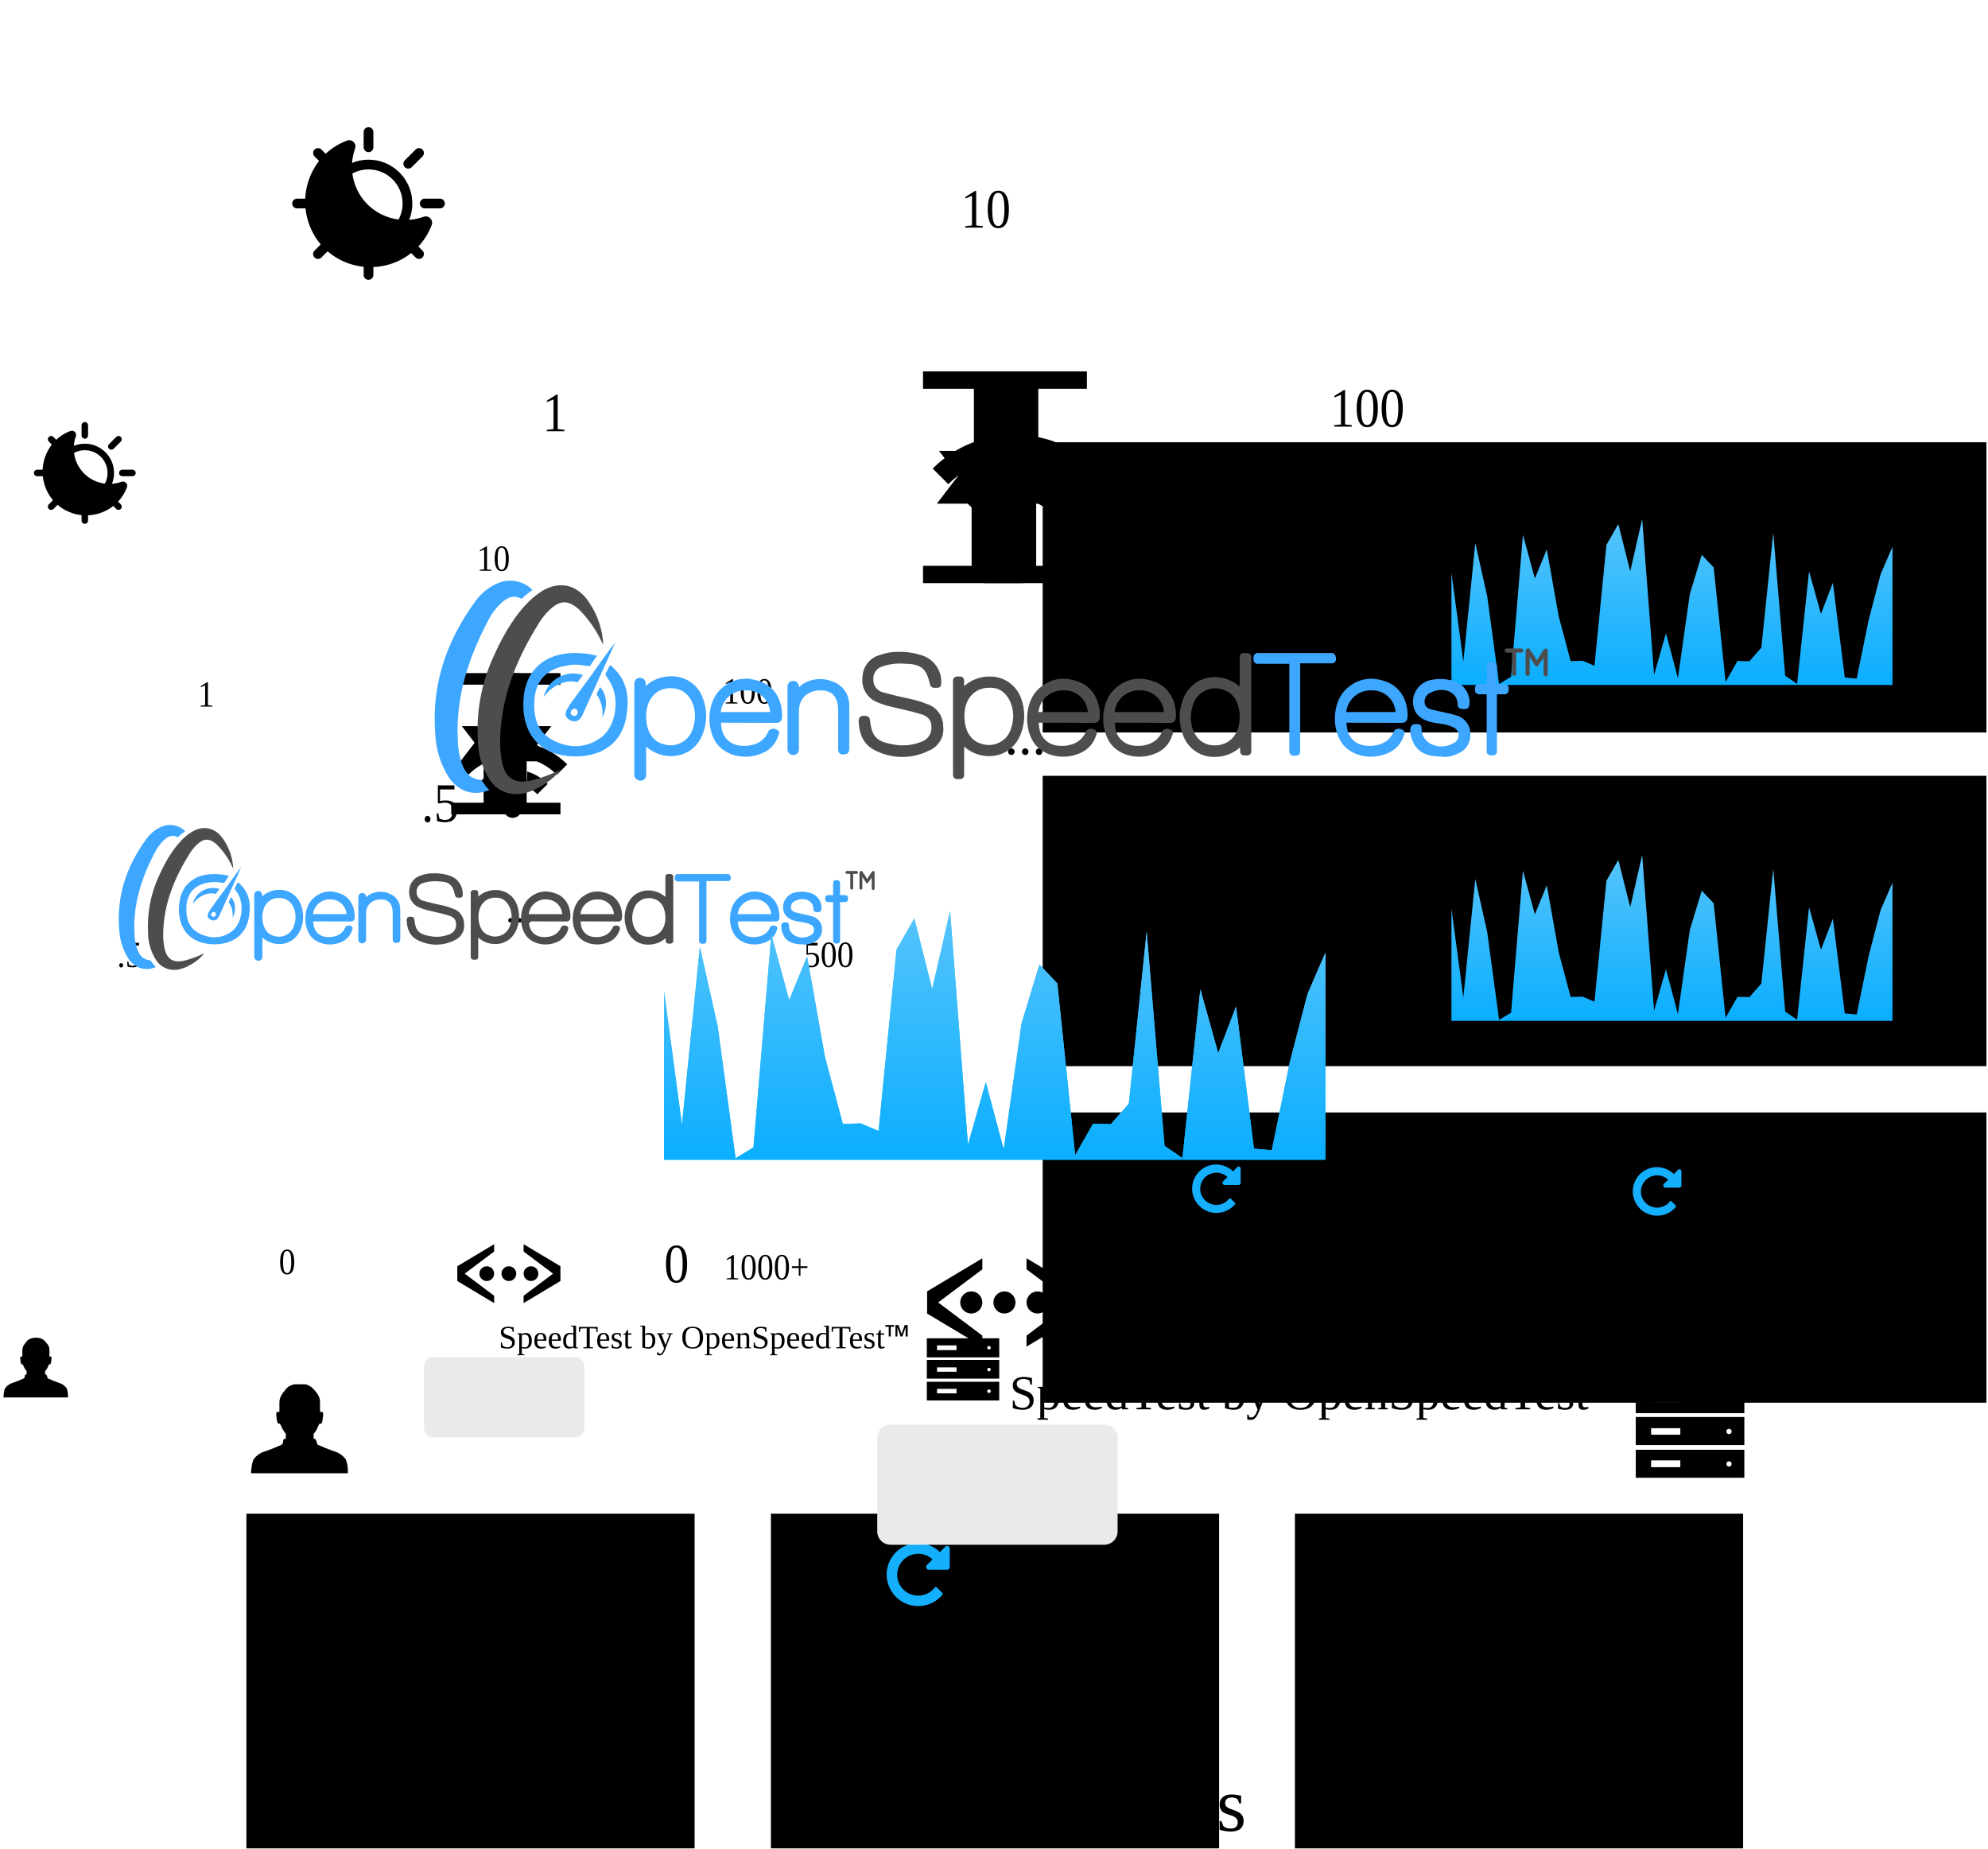
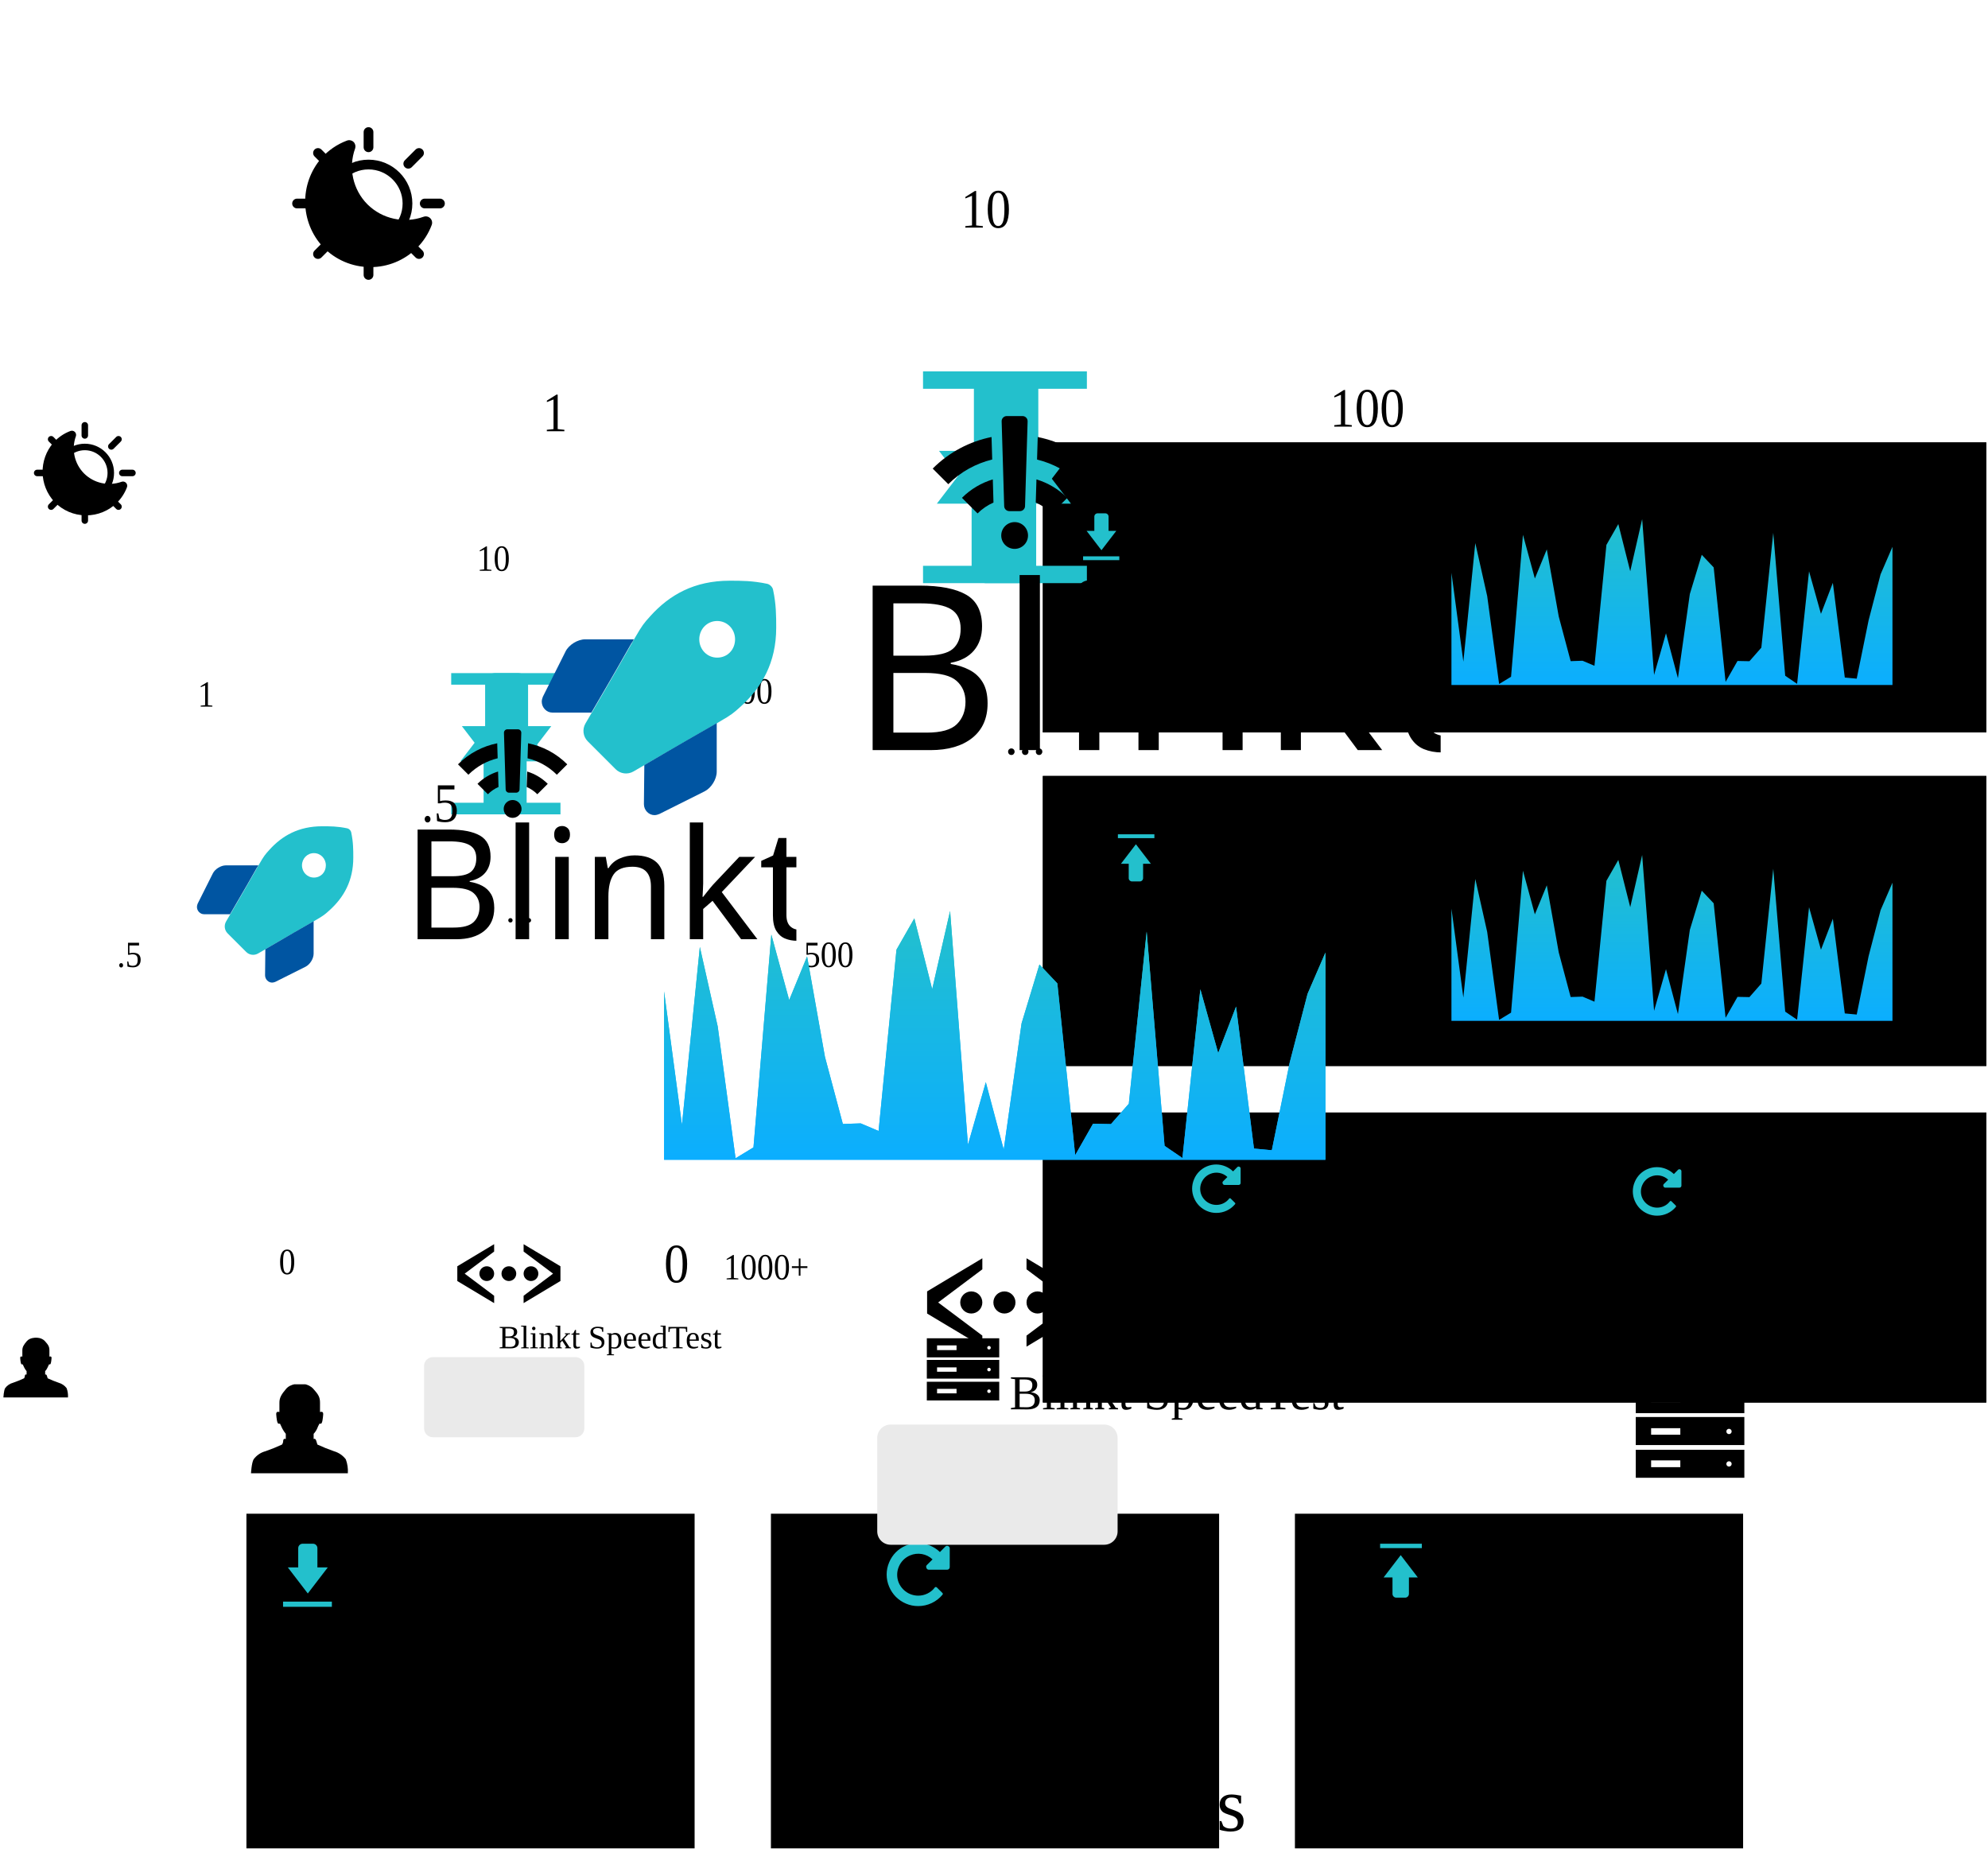
<svg xmlns="http://www.w3.org/2000/svg" xmlns:xlink="http://www.w3.org/1999/xlink" version="1.1" id="OpenSpeedtest" class="openSpeedtestApp">
-   <symbol id="logo" viewBox="0 0 262.79 50.38">
-     <a target="_blank" href="http://openspeedtest.com?ref=Self-Hosted-Intro&amp;run=5">
+   <symbol id="logo" viewBox="0 0 344.56 97.93">
+     <svg id="Layer_1" data-name="Layer 1" viewBox="0 0 344.56 97.93">
+       <defs>
+         <style>
+ 			.cls-1 {
+ 				fill: #0055a2;
+ 			}
+ 
+ 			.cls-2 {
+ 				font-family: QuaterRegular, Quater;
+ 				font-size: 88.3px;
+ 				stroke-miterlimit: 10;
+ 			}
+ 
+ 			.cls-3 {
+ 				fill: #23c0cc;
+ 			}
+ 			</style>
+       </defs>
      <g>
-         <path d="M39.77,15.17A27,27,0,0,0,34,6.71c-2.49-2.13-4.33-2.13-6.68,0a15.2,15.2,0,0,0-2.55,3.06c-5.4,8.59-9.17,17.68-9.31,28a22.39,22.39,0,0,0,.5,5.33C16.83,46.7,19,48,22.66,47.2a32.27,32.27,0,0,0,7-2.56c-1.78,2.63-6.47,5.4-9.38,5.68a7.44,7.44,0,0,1-7.46-3.62,17.59,17.59,0,0,1-2.62-9.16A41.31,41.31,0,0,1,13.42,19C15.55,14.1,18,9.41,21.66,5.51a18.35,18.35,0,0,1,3.91-3.2C29.33.18,33,.82,35.72,4.09a19.33,19.33,0,0,1,4,9.94Z" style="fill: #4d4d4d" />
-         <path d="M12.93,49.4C9.16,51,5.47,49.76,3.2,46.2A20.53,20.53,0,0,1,.21,37C-.92,25.11,2.56,14.6,9.45,5.08A12.69,12.69,0,0,1,15.06.53a7.51,7.51,0,0,1,7.31,1,5.17,5.17,0,0,1,.71.71A14.47,14.47,0,0,0,20.53,4.3c-2.21-1.28-3.84.14-4.76.92a14.34,14.34,0,0,0-3,3.91C8,18.08,4.9,27.52,5.47,37.89a17.58,17.58,0,0,0,1,5.4c.71,1.85,1.71,3.48,4.48,3.77C11.15,47.06,12,48.69,12.93,49.4Z" style="fill: #3da6ff" />
-         <path d="M109.31,16.8a16.31,16.31,0,0,1,6,.92A6.55,6.55,0,0,1,119.61,24c0,.78-.15,1.28-1,1.28s-1.42.14-1.7-.92c-.86-3.77-2.13-4.69-6-4.76a12.92,12.92,0,0,0-5,.57,3,3,0,0,0-2.34,3.19A3,3,0,0,0,106,26.39c2.48.71,4.9,1.21,7.39,1.77a22,22,0,0,1,2.77.93,5.47,5.47,0,0,1,3.9,5.25,5.44,5.44,0,0,1-3.34,5.76,14,14,0,0,1-12.35.14c-3-1.28-4.12-3.84-4.27-7,0-.93.36-1.35,1.28-1.35s1.35.28,1.42,1.21c.43,3.76,1.64,4.9,5.4,5.54a11.78,11.78,0,0,0,6.61-.57,3.45,3.45,0,0,0,2.48-3.48c0-1.64-.78-2.63-2.63-3.13-2.34-.71-4.83-1.21-7.17-1.77a22.21,22.21,0,0,1-3-1,5.61,5.61,0,0,1-3.48-6,5.55,5.55,0,0,1,4.26-5.19A11.35,11.35,0,0,1,109.31,16.8Z" style="fill: #4d4d4d" />
-         <path d="M237.65,41.52c-3.84,0-6-1.35-6.89-4.05a5.87,5.87,0,0,1-.43-2.2c0-.86.36-1.42,1.28-1.42S233,33.92,233,35c0,3.55,4.41,5.26,7.53,3.34a2,2,0,0,0,1.21-1.92,2,2,0,0,0-1.35-1.84c-1.49-.79-3.2-.79-4.9-1.14-3.2-.71-4.76-2.56-4.48-5.61a5.37,5.37,0,0,1,4.69-4.48,10.83,10.83,0,0,1,4.76.29,5.24,5.24,0,0,1,3.84,5.54c-.08.78-.43,1.13-1.14,1.13s-1.63-.07-1.63-.92c.07-3.34-3.56-4.4-6.33-3a2.31,2.31,0,0,0-1.49,2.34c.07,1.14.93,1.49,1.78,1.71,1.85.49,3.83.78,5.68,1.35a4.49,4.49,0,0,1,3.34,4.54,4.62,4.62,0,0,1-3.13,4.55A6,6,0,0,1,237.65,41.52Z" style="fill: #3da6ff" />
-         <path d="M35,22.27,33.74,24c-2.35-.78-5.83.43-8,3.48A7.15,7.15,0,0,1,35,22.27Z" style="fill: #3da6ff" />
-         <path d="M39.56,32.35a7.75,7.75,0,0,0-1.35-5.54l.85-1.7C40.7,26.89,40.91,29.73,39.56,32.35Z" style="fill: #3da6ff" />
-         <path d="M262.79,17.65h0V16.8c0-.36,0-.71-.35-.78s-.57.28-.78.5c-.43.71-.93,1.42-1.42,2.27-.57-.85-1-1.64-1.5-2.27-.14-.29-.35-.71-.78-.5s-.42.42-.42.78V22a.53.53,0,0,0,.49.5h0a.53.53,0,0,0,.5-.5v-4l1.35,2.13c.14.14.43.28.57,0l1.35-1.85v3.84a.53.53,0,0,0,.5.49h0a.53.53,0,0,0,.49-.49V17.72h0Z" style="fill: #4d4d4d" />
-         <path d="M256.54,16h-3.41a.53.53,0,0,0-.49.49h0a.53.53,0,0,0,.49.5h1.21v5a.54.54,0,0,0,.5.5h0a.54.54,0,0,0,.5-.5v-5h1.2a.53.53,0,0,0,.5-.5h0A.59.59,0,0,0,256.54,16Z" style="fill: #4d4d4d" />
-         <path d="M252.64,24.4h-1.85V20.14a1,1,0,0,0-.92-.93h-.57a1,1,0,0,0-.93.93V24.4h-1.84a.94.94,0,0,0-.92.92v.57a.93.93,0,0,0,.92.92h1.84v13.5a.94.94,0,0,0,.93.92h.57a.94.94,0,0,0,.92-.92V26.81h1.85a.94.94,0,0,0,.92-.92v-.57A.94.94,0,0,0,252.64,24.4Z" style="fill: #3da6ff" />
-         <path d="M212.72,18a1,1,0,0,0-.92-.93H194.25a1,1,0,0,0-.92.93v.71a.94.94,0,0,0,.92.92h7.53V40.38a.94.94,0,0,0,.93.92h.71a.94.94,0,0,0,.92-.92V19.5h7.53a.94.94,0,0,0,.92-.92V18Z" style="fill: #3da6ff" />
-         <path d="M190.06,39.31v0Z" style="fill: #7c7c7c" />
-         <path d="M190.06,18v7c-4.4-3.84-11.43-2.77-13.49,3.34a11.48,11.48,0,0,0,.07,8,7.72,7.72,0,0,0,7.53,5.26,8.84,8.84,0,0,0,6-2.27h0v1a.94.94,0,0,0,.93.92h.78a.93.93,0,0,0,.92-.92V18a.94.94,0,0,0-.92-.93h-.78A.92.92,0,0,0,190.06,18Zm-6.82,20.81a4.79,4.79,0,0,1-1.13-.29c-3.06-1.2-4.41-5.39-3.06-9.23a5.49,5.49,0,0,1,7.11-3.55c2.48.71,3.9,3.12,3.9,6.53C190.06,36.62,187.22,39.31,183.24,38.82Z" style="fill: #4d4d4d" />
-         <path d="M48.58,47.2h0a1.31,1.31,0,0,0,1.35-1.35V39.17c4.4,3.84,11.43,2.77,13.49-3.34a11.48,11.48,0,0,0-.07-8,7.7,7.7,0,0,0-7.52-5.26,8.83,8.83,0,0,0-6,2.28h0v-.57a1.31,1.31,0,0,0-1.35-1.35h0a1.31,1.31,0,0,0-1.35,1.35V45.78A1.42,1.42,0,0,0,48.58,47.2Zm8.17-21.74a6,6,0,0,1,1.13.29c3.06,1.21,4.41,5.4,3.06,9.23a5.47,5.47,0,0,1-7.1,3.55c-2.49-.71-3.91-3.12-3.91-6.53C49.93,27.67,52.7,24.83,56.75,25.46Z" style="fill: #3da6ff" />
-         <path d="M228.06,33.56c1.21.07,1.64-.5,1.64-1.63.07-3.55-1.64-6.61-4.55-7.89-3.41-1.42-6.68-1.27-9.66,1.28-3.34,2.77-3.91,9-1.42,12.86,2.13,3.19,7,4.33,11.08,2.48a6.57,6.57,0,0,0,3.62-4c.29-.57.36-1.28-.35-1.5a1.51,1.51,0,0,0-1.78.15c-.28.28-.35.71-.57,1-1.13,2.06-3.83,3.05-6.74,2.56a4.77,4.77,0,0,1-3.91-4,10.21,10.21,0,0,1-.14-1.35ZM215.21,31a5.92,5.92,0,0,1,.92-2.55h0a5.81,5.81,0,0,1,5.26-2.56A5.46,5.46,0,0,1,226.85,31Z" style="fill: #3da6ff" />
-         <path d="M173.37,33.56c1.21.07,1.64-.5,1.64-1.63.07-3.55-1.64-6.61-4.55-7.89-3.41-1.42-6.68-1.27-9.66,1.28-3.34,2.77-3.91,9-1.42,12.86,2.13,3.19,7,4.33,11.08,2.48a6.57,6.57,0,0,0,3.62-4c.29-.57.36-1.28-.35-1.5a1.51,1.51,0,0,0-1.78.15c-.28.28-.35.71-.57,1-1.13,2.06-3.83,3.05-6.74,2.56a4.77,4.77,0,0,1-3.91-4,10.21,10.21,0,0,1-.14-1.35ZM160.52,31a5.92,5.92,0,0,1,.92-2.55h0a5.81,5.81,0,0,1,5.26-2.56A5.46,5.46,0,0,1,172.16,31Z" style="fill: #4d4d4d" />
-         <path d="M155.4,33.56c1.21.07,1.64-.5,1.64-1.63.07-3.55-1.64-6.61-4.55-7.89-3.41-1.42-6.68-1.27-9.66,1.28-3.34,2.77-3.91,9-1.42,12.86,2.13,3.19,7,4.33,11.08,2.48a6.57,6.57,0,0,0,3.62-4c.29-.57.36-1.28-.35-1.5a1.51,1.51,0,0,0-1.78.15c-.28.28-.35.71-.57,1-1.13,2.06-3.83,3.05-6.74,2.56a4.77,4.77,0,0,1-3.91-4,10.21,10.21,0,0,1-.14-1.35ZM142.55,31a5.92,5.92,0,0,1,.92-2.55h0a5.81,5.81,0,0,1,5.26-2.56A5.49,5.49,0,0,1,154.2,31Z" style="fill: #4d4d4d" />
-         <path d="M80.4,33.56c1.21.07,1.63-.5,1.63-1.63.07-3.55-1.63-6.61-4.54-7.89-3.41-1.42-6.68-1.27-9.66,1.28-3.34,2.77-3.91,9-1.42,12.86,2.13,3.19,7,4.33,11.08,2.48a6.6,6.6,0,0,0,3.62-4c.28-.57.36-1.28-.36-1.5a1.49,1.49,0,0,0-1.77.15c-.28.28-.36.71-.57,1-1.14,2.06-3.83,3.05-6.75,2.56a4.75,4.75,0,0,1-3.9-4,10.21,10.21,0,0,1-.14-1.35ZM67.54,31a5.88,5.88,0,0,1,.93-2.55h0a5.8,5.8,0,0,1,5.25-2.56A5.46,5.46,0,0,1,79.19,31Z" style="fill: #3da6ff" />
-         <path d="M97.87,29.51A5.77,5.77,0,0,0,94,23.83a7.7,7.7,0,0,0-7,.5,8.08,8.08,0,0,0-1,.85V25a1.35,1.35,0,1,0-2.7,0V39.81a1.35,1.35,0,0,0,2.7,0V30.65c.07-3,2.2-4.83,5.26-4.76,2.7.07,4,1.63,4,4.76v8.88c0,.92.15,1.49,1.28,1.49s1.35-.71,1.35-1.49C97.87,36.26,97.94,32.92,97.87,29.51Z" style="fill: #3da6ff" />
-         <path d="M86,32.07v0Z" style="fill: #3da6ff" />
-         <path d="M45.38,31.22c-1,8.66-8.16,10.86-14.13,10.15C23.65,40.52,20.38,34.7,21,27.74c.57-7.6,6.32-11.3,13.92-10.59a10.89,10.89,0,0,1,1.5.15c.78.14,1.91.42,1.91.42l-1.2,1.71-.43.71-1.21-.07A9.87,9.87,0,0,0,31.39,20c-5.11.78-7.81,3.76-7.88,9-.07,3.76,1,7,4.69,8.8s7.6,1.78,11.08-.78,4.54-9.09,2.13-13.14l-1.14-1.77,1.14-2.21C45.17,22.91,46,26.89,45.38,31.22Z" style="fill: #3da6ff" />
-         <path d="M41.34,16.23h0c-3.13,4.41-6.25,8.74-9.52,13.14l-.14.29c-.07.07-.07.14-.15.28-.92,1.28-.85,2.2.29,2.91s2.34.36,3-1c2.28-5,4.55-10.09,6.89-15.2l.93-2.06ZM33.67,31.57a1,1,0,0,1-.72.36.83.83,0,0,1-.85-.85,1,1,0,0,1,.85-.86.81.81,0,0,1,.72.36A1.22,1.22,0,0,1,33.67,31.57Z" style="fill: #3da6ff" />
-         <path d="M136.08,34.91a5.46,5.46,0,0,1-7.1,3.55c-2.48-.71-3.91-3.12-3.91-6.53,0-4.41,2.77-7.1,6.89-6.61a4.75,4.75,0,0,1,1.14.29C136,26.89,137.43,31.15,136.08,34.91Zm2.42-7A7.72,7.72,0,0,0,131,22.62a8.85,8.85,0,0,0-6,2.28V23.55a.94.94,0,0,0-.92-.93h-.78a.94.94,0,0,0-.92.93V45.92a.93.93,0,0,0,.92.92h.78a.93.93,0,0,0,.92-.92V39.17c4.41,3.84,11.44,2.77,13.5-3.34A11.79,11.79,0,0,0,138.5,27.88Z" style="fill: #4d4d4d" />
-       </g>
-       <rect fill="transparent" x="0" y="0" width="265" height="60" />
-     </a>
+         <path class="cls-3" d="m88.65,11.46c-.21-.98-1.24-1.99-2.22-2.2-5.6-1.19-10.01-1.19-14.4-1.19-13.59,0-23.1,5.45-30.41,13.57-5.01,5.55-2.26,2.65-24.85,41.12-1.3,2.21-.96,5.04.85,6.85l10.71,10.71c1.81,1.81,4.64,2.15,6.85.85,38.33-22.48,35.56-19.87,41.1-24.89,8.11-7.34,13.59-16.85,13.59-30.2,0-4.57-.01-9-1.22-14.61Zm-21.41,26.09c-3.86,0-6.86-3.14-6.86-7.02s3-7.02,6.86-7.02,6.86,3.14,6.86,7.02-2.83,7.02-6.86,7.02Z" />
+         <path class="cls-1" d="m9.13,35.18L.44,52.51c-.26.6-.42,1.25-.44,1.9,0,2.33,1.89,4.21,4.05,4.21h14.97c8.19-13.94,12.66-21.85,15.36-26.59.43-.49.64-1,.92-1.49h-18.66c-2.87,0-6.25,2.09-7.52,4.65Zm56.78,28.15c-4.72,2.7-12.63,7.19-26.59,15.4l-.16,14.98c0,2.33,1.89,4.21,4.05,4.21.66-.02,1.28-.18,1.88-.44l17.32-8.67c2.57-1.29,4.66-4.65,4.66-7.53v-18.73c-.16.27-.67.48-1.16.77Z" />
+       </g>
+       <text class="cls-2" transform="translate(118.27 73)">
+         <tspan x="0" y="0">Blinkt</tspan>
+       </text>
+     </svg>
  </symbol>
  <symbol id="mainGaugebg" viewBox="0 0 295.93 270.18">
    <path fill="none" d="M64.32,256.41a137,137,0,1,1,192.09-24.8l-.07.09a134.45,134.45,0,0,1-24.71,24.71" />
  </symbol>
  <symbol id="mainGaugeBlue" viewBox="0 0 295.93 270.18">
    <path fill="none" d="M64.32,256.41a137,137,0,1,1,192.09-24.8l-.07.09a134.45,134.45,0,0,1-24.71,24.71" />
  </symbol>
  <symbol id="mainGaugeWhite" viewBox="0 0 295.93 270.18">
    <path fill="none" d="M64.32,256.41a137,137,0,1,1,192.09-24.8l-.07.09a134.45,134.45,0,0,1-24.71,24.71" />
  </symbol>
  <symbol id="oDoMeter" viewBox="0 0 295.93 270.18">
    <text transform="translate(76.34 264.28) scale(0.9 1)">0</text>
    <text transform="translate(23.81 164.6) scale(0.9 1)">.5</text>
    <text transform="translate(50.01 80.11) scale(0.9 1)">1</text>
    <text transform="translate(140.58 36.04) scale(0.9 1)">10</text>
    <text transform="translate(220.43 79.11) scale(0.9 1)">100</text>
    <text transform="translate(246.71 164.6) scale(0.9 1)">500</text>
    <text id="oDoTopSpeed" class="oDoTop-Speed" transform="translate(220.71 265.99) scale(0.9 1)">1000+</text>
    <text id="oDoLiveSpeed" class="oDoLive-Speed" transform="translate(150 150) scale(1 1)">...</text>
    <text id="oDoLiveStatus" class="oDoLive-Status" transform="translate(151 170) scale(1 1)" />
  </symbol>
  <symbol id="progressBar" viewBox="0 0 293.53 18.38">
    <defs>
      <symbol id="personLeft" class="uiBg" viewBox="0 0 33.46 30.9">
        <path d="M32.7,4.8a7.81,7.81,0,0,1-4.1,2.8,61.42,61.42,0,0,0-5.7,2.3s-.1.3-.4,1.3-.9.6-.9.6v1.8a6.15,6.15,0,0,1,1.2,1.8,14.72,14.72,0,0,0,.8,1.7h.5c.5,0,.7,1.9.8,3.2s-1.1.8-1.1.8v3.2c0,1.9-.5,2.8-2.3,4.8s-4.7,1.8-4.7,1.8-3.1.1-4.7-1.8-2.3-3-2.3-4.8V21.1s-1.2.5-1.1-.8.3-3.2.8-3.2H10s.3-.6.8-1.7A9.62,9.62,0,0,1,12,13.6V11.8s-.8.4-.9-.6a2.26,2.26,0,0,0-.4-1.3A61.42,61.42,0,0,0,5,7.6,7.41,7.41,0,0,1,.9,4.8C.2,3.6,0,0,0,0H33.4A11.7,11.7,0,0,1,32.7,4.8Z" />
      </symbol>
      <symbol id="progressElement" class="uiBg" viewBox="0 0 409.31 10.48">
        <line id="progressbg" class="progressbg" x1="5" y1="5" x2="405" y2="5" />
      </symbol>
      <symbol id="doc" class="uiBg" viewBox="0 0 36.8 31.6">
        <path d="M0,31.6V21.9H36.8v9.7Zm15.1-6H5.2V28h9.9Zm16.5.3a.9.9,0,1,0,.9.9A.9.9,0,0,0,31.6,25.9Z" />
        <path d="M0,20.6V11.1H36.8v9.5Zm15.1-6H5.2v2.2h9.9Zm16.5.2a.9.9,0,1,0,.9.9A.9.9,0,0,0,31.6,14.8Z" />
        <path d="M0,9.5V0H36.8V9.5ZM15.1,3.6H5.2V5.9h9.9Zm16.5.2a.9.9,0,1,0,.9.9A.9.9,0,0,0,31.6,3.8Z" />
      </symbol>
    </defs>
    <g id="Progress">
      <g>
        <use width="33.46" height="30.9" transform="matrix(0.57, 0, 0, -0.57, 0, 17.49)" xlink:href="#personLeft" />
        <use width="409.31" height="10.48" transform="matrix(0.57, 0, 0, -0.57, 28.35, 13.39)" xlink:href="#progressElement" />
        <use width="36.8" height="31.6" transform="matrix(0.58, 0, 0, -0.58, 272.2, 18.38)" xlink:href="#doc" />
      </g>
    </g>
  </symbol>
  <symbol id="upSymbol" viewBox="0 0 32.21 41.62">
    <g>
-       <path d="M2.71,26H9.55V38.55a2.93,2.93,0,0,0,2.78,3.07h7.13a2.94,2.94,0,0,0,2.78-3.07V26h6.84L15.89,8.8Z" />
-       <rect width="32.21" height="3.41" />
+       <path fill="#23c0cc" d="M2.71,26H9.55V38.55a2.93,2.93,0,0,0,2.78,3.07h7.13a2.94,2.94,0,0,0,2.78-3.07V26h6.84L15.89,8.8Z" />
+       <rect width="32.21" height="3.41" fill="#23c0cc" />
    </g>
  </symbol>
  <symbol id="downSymbol" viewBox="0 0 32.21 41.62">
    <g>
-       <path d="M29.51,15.62H22.66V3.08A2.94,2.94,0,0,0,19.88,0H12.76A2.94,2.94,0,0,0,10,3.08V15.62H3.14l13.18,17.2Z" />
-       <rect y="38.21" width="32.21" height="3.41" />
+       <path fill="#23c0cc" d="M29.51,15.62H22.66V3.08A2.94,2.94,0,0,0,19.88,0H12.76A2.94,2.94,0,0,0,10,3.08V15.62H3.14l13.18,17.2Z" />
+       <rect y="38.21" width="32.21" height="3.41" fill="#23c0cc" />
    </g>
  </symbol>
  <symbol id="resultCard" viewBox="0 0 278.13 85.49">
    <g>
      <rect width="278.13" height="85.49" />
    </g>
  </symbol>
  <symbol id="resultCardMob" viewBox="0 0 88.1 65.79">
    <g>
      <rect width="88.1" height="65.79" />
    </g>
  </symbol>
  <symbol id="downloadRc1" viewBox="0 0 66.93 13.85">
    <g>
-       <text transform="translate(0 10.52)" class="rtext">DOWNLOAD</text>
+       <text transform="translate(0 10.52)" class="rtext">DESCARGA</text>
    </g>
  </symbol>
  <symbol id="uploadRc2" viewBox="0 0 46.73 13.85">
    <g>
-       <text transform="translate(0 10.52)" class="rtext">UPLOAD</text>
+       <text transform="translate(0 10.52)" class="rtext">SUBIDA</text>
    </g>
  </symbol>
  <symbol id="pingSymbol" viewBox="0 0 14.28 14.28">
    <g>
-       <path d="M13.92.64a.55.55,0,0,0-.65.13L12.06,2A7.21,7.21,0,0,0,9.79.52a7,7,0,0,0-5.42,0,7,7,0,0,0-3.8,3.8,7,7,0,0,0,0,5.54,7.23,7.23,0,0,0,1.52,2.28,7.25,7.25,0,0,0,2.28,1.53,6.89,6.89,0,0,0,2.77.56,7.12,7.12,0,0,0,5.5-2.57.31.31,0,0,0,.07-.21.23.23,0,0,0-.09-.19L11.35,10a.36.36,0,0,0-.24-.09.27.27,0,0,0-.21.11,4.61,4.61,0,0,1-1.67,1.37,4.68,4.68,0,0,1-2.09.48,4.75,4.75,0,0,1-3.36-1.39A4.84,4.84,0,0,1,2.76,9a4.68,4.68,0,0,1-.38-1.85A4.63,4.63,0,0,1,2.76,5.3,4.74,4.74,0,0,1,5.3,2.76a4.72,4.72,0,0,1,5.09.9L9.1,4.94A.54.54,0,0,0,9,5.58.56.56,0,0,0,9.52,6h4.17a.61.61,0,0,0,.42-.17.57.57,0,0,0,.17-.42V1.19a.56.56,0,0,0-.36-.55Z" style="fill: #14b0fe" />
+       <path d="M13.92.64a.55.55,0,0,0-.65.13L12.06,2A7.21,7.21,0,0,0,9.79.52a7,7,0,0,0-5.42,0,7,7,0,0,0-3.8,3.8,7,7,0,0,0,0,5.54,7.23,7.23,0,0,0,1.52,2.28,7.25,7.25,0,0,0,2.28,1.53,6.89,6.89,0,0,0,2.77.56,7.12,7.12,0,0,0,5.5-2.57.31.31,0,0,0,.07-.21.23.23,0,0,0-.09-.19L11.35,10a.36.36,0,0,0-.24-.09.27.27,0,0,0-.21.11,4.61,4.61,0,0,1-1.67,1.37,4.68,4.68,0,0,1-2.09.48,4.75,4.75,0,0,1-3.36-1.39A4.84,4.84,0,0,1,2.76,9a4.68,4.68,0,0,1-.38-1.85A4.63,4.63,0,0,1,2.76,5.3,4.74,4.74,0,0,1,5.3,2.76a4.72,4.72,0,0,1,5.09.9L9.1,4.94A.54.54,0,0,0,9,5.58.56.56,0,0,0,9.52,6h4.17a.61.61,0,0,0,.42-.17.57.57,0,0,0,.17-.42V1.19a.56.56,0,0,0-.36-.55Z" style="fill: #23c0cc" />
    </g>
  </symbol>
  <symbol id="pingRc3" viewBox="0 0 28.43 13.85">
    <g>
      <text transform="translate(0 10.52)" class="rtext">PING</text>
    </g>
  </symbol>
  <symbol id="jitterRc3" viewBox="0 0 39.95 13.85">
    <text class="rtext" transform="translate(0 9.64)">JITTER</text>
  </symbol>
  <symbol id="downResultC1" viewBox="0 0 53.35 39.8">
    <text id="downResult" transform="translate(0 20.07)" class="rtextnum">---</text>
    <text x="0" y="35" class="rtextmbms">Mbps</text>
  </symbol>
  <symbol id="upResultC2" viewBox="0 0 53.35 39.8">
    <text id="upRestxt" transform="translate(0 20.07)" class="rtextnum">---</text>
    <text x="0" y="36.09" class="rtextmbms">Mbps</text>
  </symbol>
  <symbol id="pingResultC3" viewBox="0 0 40.01 39.79">
    <text transform="translate(0 20.07)" id="pingResult" class="rtextnum">--</text>
    <text x="0" y="35" class="rtextmbms">ms</text>
  </symbol>
  <symbol id="jitterResultC3" viewBox="0 0 21.99 39.79">
    <text id="jitterDesk" transform="translate(2.33 20.07)" class="rtextnum">--</text>
    <text x="2" y="35" xml:space="preserve" class="rtextmbms">ms</text>
  </symbol>
  <symbol style="fill: url(#gradient)" id="graphc1" viewBox="0 0 200 100">
    <polygon points="0,50 0.00,16.91 3.51,43.13 7.03,8.17 10.54,23.80 14.05,49.71 17.57,47.57 21.08,5.73 24.59,18.61 28.11,10.03 31.62,29.77 35.14,42.97 38.65,42.85 42.16,44.34 45.68,8.71 49.19,2.56 52.70,16.48 56.22,1.10 59.73,47.04 63.24,34.75 66.76,48.00 70.27,23.19 73.78,11.62 77.30,15.34 80.81,49.09 84.32,42.92 87.84,42.99 91.35,38.99 94.86,5.15 98.38,47.27 101.89,49.66 105.41,16.49 108.92,29.03 112.43,19.89 115.95,47.80 119.46,48.13 122.97,30.92 126.49,17.38 130.00,9.27 130,50" class="line" />
  </symbol>
  <symbol style="fill: url(#gradient)" id="graphc2" viewBox="0 0 200 100">
    <polygon points="0,50 0.00,16.91 3.51,43.13 7.03,8.17 10.54,23.80 14.05,49.71 17.57,47.57 21.08,5.73 24.59,18.61 28.11,10.03 31.62,29.77 35.14,42.97 38.65,42.85 42.16,44.34 45.68,8.71 49.19,2.56 52.70,16.48 56.22,1.10 59.73,47.04 63.24,34.75 66.76,48.00 70.27,23.19 73.78,11.62 77.30,15.34 80.81,49.09 84.32,42.92 87.84,42.99 91.35,38.99 94.86,5.15 98.38,47.27 101.89,49.66 105.41,16.49 108.92,29.03 112.43,19.89 115.95,47.80 119.46,48.13 122.97,30.92 126.49,17.38 130.00,9.27 130,50" class="line2" />
  </symbol>
  <symbol id="jitterMob" viewBox="0 0 58.1 35.77">
    <text id="pingMobres" transform="translate(11.07 18.05)" class="rtextnum">--</text>
    <text x="-8" y="33.46" class="rtextmbms">Jitter</text>
    <text id="JitterResultMon" x="17" y="33.46" class="jitter-Mob">--</text>
    <text id="JitterResultms" x="36" y="33.46" class="rtextmbms">ms</text>
  </symbol>
  <symbol id="settings" viewBox="0 0 100 125">
    <rect fill="transparent" x="0" y="25" width="100" height="50" />
    <path d="M36.43,29.64,9.29,50,36.43,70.36v6.78L2.5,56.79V43.21L36.43,22.86Z" />
    <path d="M63.57,70.36,90.71,50,63.57,29.64V22.86L97.5,43.21V56.79L63.57,77.14Z" />
    <circle cx="29.64" cy="50" r="6.79" />
    <circle cx="50" cy="50" r="6.79" />
    <circle cx="70.36" cy="50" r="6.79" />
  </symbol>
  <symbol id="playButton" style="fill: #eaeaea" viewBox="0 0 191.255 191.255">
    <rect width="180" height="90" rx="10" ry="10" class="startButton" />
-     <text class="buttonTxt" x="90" y="60">Start</text>
+     <text class="buttonTxt" x="90" y="60">Iniciar</text>
  </symbol>
  <symbol id="introProgress" viewBox="0 0 409.31 10.48">
    <line x1="5" y1="5" x2="405" y2="5" />
  </symbol>
  <symbol id="ConnectError" viewBox="0 0 489.6 489.6">
    <a target="_blank" href="https://openspeedtest.com/FAQ.php?ref=NetworkError">
      <g>
        <g>
          <path d="M179.6,235.6c-33.7,10.3-65.5,28.5-92.2,55.1l46.6,46.6c13.9-13.9,30.1-24.8,47.6-32.5L179.6,235.6z" />
          <path d="M175.8,109C111.3,122,49.9,153.4,0,203.3l46.6,46.6c37.5-37.5,83.1-61.9,131.2-73.7L175.8,109z" />
          <path d="M313.8,109l-2,67.3c48.1,11.8,93.7,36.2,131.2,73.7l46.6-46.6C439.8,153.4,378.3,122,313.8,109z" />
          <path d="M307.9,304.8c17.5,7.7,33.7,18.6,47.7,32.6l46.6-46.6c-26.6-26.6-58.5-44.9-92.2-55.2L307.9,304.8z" />
        </g>
        <circle cx="244.8" cy="403.2" r="40" />
        <g>
          <path d="M260.6,330.4h-31.7c-8.3,0-15.1-6.6-15.3-14.9L206,62.2c-0.3-8.6,6.7-15.8,15.3-15.8h47c8.6,0,15.6,7.1,15.3,15.8                  l-7.7,253.3C275.7,323.8,268.9,330.4,260.6,330.4z" />
        </g>
      </g>
    </a>
  </symbol>
  <symbol class="Your-IP" viewBox="0 0 300 299.12">
-     <text id="YourIP" transform="translate(140 228) scale(.8 .8)">SpeedTest by OpenSpeedTest™️</text>
+     <text id="YourIP" transform="translate(140 228) scale(.8 .8)">Blinkt SpeedTest</text>
  </symbol>
  <symbol id="light" viewBox="0 0 512 512">
    <g>
      <path d="M256,108.936c-81.091,0-147.064,65.973-147.064,147.064S174.909,403.064,256,403.064S403.064,337.091,403.064,256         S337.091,108.936,256,108.936z M256,370.383c-63.071,0-114.383-51.312-114.383-114.383c0-63.071,51.312-114.383,114.383-114.383         c63.071,0,114.383,51.312,114.383,114.383C370.383,319.071,319.071,370.383,256,370.383z" />
      <path d="M256,83.708c9.024,0,16.34-7.316,16.34-16.34V16.34C272.34,7.316,265.024,0,256,0c-9.024,0-16.34,7.316-16.34,16.34         v51.027C239.66,76.391,246.976,83.708,256,83.708z" />
      <path d="M256,428.292c-9.024,0-16.34,7.316-16.34,16.34v51.027c0,9.024,7.316,16.34,16.34,16.34c9.024,0,16.34-7.316,16.34-16.34         v-51.027C272.34,435.609,265.024,428.292,256,428.292z" />
      <path d="M111.062,134.171c6.38,6.381,16.727,6.381,23.109,0c6.381-6.38,6.381-16.727,0-23.109L98.089,74.981         c-6.38-6.381-16.727-6.381-23.109,0c-6.381,6.38-6.381,16.727,0,23.109L111.062,134.171z" />
      <path d="M400.938,377.829c-6.38-6.381-16.727-6.38-23.109,0c-6.381,6.38-6.381,16.727,0,23.109l36.081,36.082         c6.38,6.382,16.727,6.382,23.109,0c6.382-6.38,6.382-16.727,0-23.109L400.938,377.829z" />
      <path d="M83.708,256c0-9.024-7.316-16.34-16.34-16.34H16.34C7.316,239.66,0,246.976,0,256c0,9.024,7.316,16.34,16.34,16.34         h51.027C76.391,272.34,83.708,265.024,83.708,256z" />
      <path d="M495.66,239.66h-51.027c-9.024,0-16.34,7.316-16.34,16.34c0,9.024,7.316,16.34,16.34,16.34h51.027         c9.024,0,16.34-7.316,16.34-16.34C512,246.976,504.684,239.66,495.66,239.66z" />
      <path d="M111.062,377.829l-36.081,36.082c-6.381,6.382-6.381,16.727,0,23.109c6.38,6.382,16.727,6.383,23.109,0l36.081-36.082         c6.381-6.381,6.381-16.727,0-23.109C127.79,371.447,117.443,371.447,111.062,377.829z" />
      <path d="M400.938,134.171l36.081-36.082c6.382-6.381,6.382-16.727,0-23.109c-6.38-6.381-16.727-6.381-23.109,0l-36.081,36.082         c-6.381,6.381-6.381,16.727,0,23.109C384.21,140.552,394.557,140.553,400.938,134.171z" />
    </g>
    <rect fill="none" width="512" cursor="pointer" pointer-events="visible" height="512" />
  </symbol>
  <symbol id="dark" viewBox="0 0 1024 1024">
    <path d="M524.8 938.667h-4.267a439.893 439.893 0 0 1-313.173-134.4 446.293 446.293 0 0 1-11.093-597.333 432.213 432.213 0 0 1 170.667-116.907 42.667 42.667 0 0 1 45.227 9.387 42.667 42.667 0 0 1 10.24 42.667 358.4 358.4 0 0 0 82.773 375.893 361.387 361.387 0 0 0 376.747 82.773 42.667 42.667 0 0 1 54.187 55.04A433.493 433.493 0 0 1 836.267 810.667a438.613 438.613 0 0 1-311.467 128z" />
  </symbol>
  <a id="resultsData">
    <svg class="Desktop" viewBox="0 0 586 346">
      <g id="UI-Desk">
        <use id="mainGaugebg-Desk" class="main-Gaugebg" xlink:href="#mainGaugebg" x="10.28" y="36.11" width="273.94" height="245.39" />
        <use id="mainGaugeBlue-Desk" class="main-GaugeBlue" xlink:href="#mainGaugeBlue" x="10.28" y="36.11" width="273.94" height="245.39" />
        <use id="mainGaugeWhite-Desk" class="main-GaugeWhite" xlink:href="#mainGaugeWhite" x="10.28" y="36.11" width="273.94" height="245.39" />
        <use xlink:href="#resultCard" class="Cards" x="307.4" y="31" width="278.1" height="85.5">
						</use>
        <use xlink:href="#resultCard" class="Cards" x="307.4" y="129.3" width="278.1" height="85.5">
						</use>
        <use xlink:href="#resultCard" class="Cards" x="307.4" y="228.5" width="278.1" height="85.5">
						</use>
        <use id="downSymbolDesk" xlink:href="#downSymbol" class="Desktop" x="133" y="99" width="32.21" height="41.62" />
        <use id="upSymbolDesk" xlink:href="#upSymbol" class="Desktop" x="133" y="99" width="32.21" height="41.62" />
        <use id="ConnectErrorDesk" xlink:href="#ConnectError" class="ConnectError" x="135" y="107.8" width="32.21" height="41.62" />
        <use class="oDo-Meter" xlink:href="#oDoMeter" x="10.28" y="36.11" width="273.94" height="245.39" />
        <use xlink:href="#progressBar" x="1" y="295" width="293.53" height="18.38" />
        <use id="progressStatus-Desk" class="intro-Progress" xlink:href="#introProgress" x="29" y="295" width="234" height="21" />
        <use xlink:href="#downloadRc1" x="335.05" y="50.28" width="67" height="16">
						</use>
        <use xlink:href="#uploadRc2" x="345.33" y="145.2" width="47" height="16">
						</use>
        <use xlink:href="#pingSymbol" x="351.4" y="243.8" width="14.3" height="14.4" />
        <use xlink:href="#pingSymbol" x="481.3" y="244.6" width="14.33" height="14.4" />
        <use xlink:href="#pingRc3" x="367.01" y="244.68" width="28" height="16">
						</use>
        <use xlink:href="#jitterRc3" x="495.61" y="246.3" width="39.95" height="13.85">
						</use>
        <use xlink:href="#upSymbol" class="Symbol" x="329" y="146.5" width="11.8" height="13.9" />
        <use xlink:href="#downSymbol" class="Symbol" x="318.7" y="51.9" width="11.8" height="13.8" />
        <use xlink:href="#graphc2" x="427.84" y="134" width="200" height="135">
						</use>
        <use xlink:href="#graphc1" x="427.84" y="35" width="200" height="135">
						</use>
        <use xlink:href="#downResultC1" x="298" y="67.21" width="200" height="45.1">
						</use>
        <use xlink:href="#upResultC2" x="298" y="162.13" width="200" height="45.1">
						</use>
        <use xlink:href="#pingResultC3" x="303.73" y="261.55" width="200" height="45.1">
						</use>
        <use xlink:href="#jitterResultC3" x="420.04" y="262.17" width="200" height="45.1">
						</use>
      </g>
      <g id="intro-Desk">
        <use id="logo-Desk" xlink:href="#logo" x="35" y="140" width="222.8" height="50.22" />
        <use id="deskStart" class="deskStart" xlink:href="#mainGaugebg" x="10.28" y="36.11" width="273.94" height="245.39" />
        <use xlink:href="#resultCard" class="Cards" x="307.4" y="31" width="278.1" height="85.5" />
        <use xlink:href="#resultCard" class="Cards" x="307.4" y="228.5" width="278.1" height="85.5" />
        <use xlink:href="#resultCard" class="Cards" x="307.4" y="129.3" width="278.1" height="85.5" />
        <use xlink:href="#downloadRc1" x="335.05" y="50.28" width="67" height="16">
						</use>
        <use xlink:href="#uploadRc2" x="345.33" y="145.2" width="47" height="16">
						</use>
        <use xlink:href="#pingSymbol" x="351.4" y="243.8" width="14.3" height="14.4" />
        <use xlink:href="#pingSymbol" x="481.3" y="244.6" width="14.33" height="14.4" />
        <use xlink:href="#pingRc3" x="367.01" y="244.68" width="28" height="16">
						</use>
        <use xlink:href="#jitterRc3" x="495.61" y="246.3" width="39.95" height="13.85">
						</use>
        <use xlink:href="#upSymbol" class="Symbol" x="329" y="146.5" width="11.8" height="13.9" />
        <use xlink:href="#downSymbol" class="Symbol" x="318.7" y="51.9" width="11.8" height="13.8" />
        <use xlink:href="#graphc2" x="427.84" y="134" width="200" height="135">
						</use>
        <use xlink:href="#graphc1" x="427.84" y="35" width="200" height="135">
						</use>
        <use xlink:href="#downResultC1" x="298" y="67.21" width="200" height="45.1">
						</use>
        <use xlink:href="#upResultC2" x="298" y="162.13" width="200" height="45.1">
						</use>
        <use xlink:href="#pingResultC3" x="303.73" y="261.55" width="200" height="45.1">
						</use>
        <use xlink:href="#jitterResultC3" x="420.04" y="262.17" width="200" height="45.1">
						</use>
        <use id="nightmode" class="darkmode" xlink:href="#dark" x="10" y="25" width="30" height="30" />
        <use id="daymode" class="darkmode" xlink:href="#light" x="10" y="25" width="30" height="30" />
        <use id="startButtonDesk" class="startButton" xlink:href="#playButton" x="125" y="300.6" width="50.2" height="50.2">
						</use>
        <use id="settingsDesk" class="Startsettings" xlink:href="#settings" x="100" y="260" width="100" height="40">
- 						</use>
+                         </use>
        <use class="Desktop" id="ipDesk" xlink:href="#YourIP" x="7" y="70" />
      </g>
    </svg>
    <svg class="Mobile" viewBox="0 0 295.9 363.3">
      <g id="UI-Mob">
        <use id="mainGaugebg-Mob" class="main-Gaugebg" xlink:href="#mainGaugebg" x="11.18" y="12" width="273.94" height="245.39" />
        <use id="mainGaugeBlue-Mob" class="main-GaugeBlue" xlink:href="#mainGaugeBlue" x="11.18" y="12" width="273.94" height="245.39" />
        <use id="mainGaugeWhite-Mob" class="main-GaugeWhite" xlink:href="#mainGaugeWhite" x="11.18" y="12" width="273.94" height="245.39" />
        <use xlink:href="#resultCardMob" class="Cards" x="1" y="297.52" width="88.1" height="65.8">
						</use>
        <use xlink:href="#resultCardMob" class="Cards" x="104.1" y="297.52" width="88.1" height="65.8">
						</use>
        <use xlink:href="#resultCardMob" class="Cards" x="207.1" y="297.52" width="88.1" height="65.8">
						</use>
        <use id="upSymbolMob" xlink:href="#upSymbol" class="Mobile" x="134" y="73" width="32.21" height="41.62" />
        <use id="downSymbolMob" xlink:href="#downSymbol" class="Mobile" x="134" y="73" width="32.21" height="41.62" />
        <use id="ConnectErrorMob" xlink:href="#ConnectError" class="ConnectError" x="135.9" y="74.02" width="32.21" height="41.62" />
        <use class="oDo-Meter" xlink:href="#oDoMeter" x="11.18" y="12" width="273.94" height="245.39" />
        <use xlink:href="#progressBar" x="1.9" y="272.08" width="293.53" height="18.38" />
        <use id="progressStatus-Mob" class="intro-Progress" xlink:href="#introProgress" x="29" y="272" width="234.5" height="21.5" />
        <use xlink:href="#downloadRc1" x="22.36" y="301.63" width="60" height="15">
						</use>
        <use xlink:href="#uploadRc2" x="237.51" y="301.64" width="42" height="15">
						</use>
        <use xlink:href="#pingRc3" x="143.88" y="301.72" width="26" height="15">
						</use>
        <use xlink:href="#upSymbol" class="Symbol" x="221.8" y="303.42" width="12.3" height="10.6" />
        <use xlink:href="#downSymbol" class="Symbol" x="7.7" y="303.42" width="10.6" height="12.4" />
        <use xlink:href="#pingSymbol" x="126.8" y="303.32" width="12.5" height="12.4" />
        <use id="graphMob1" xlink:href="#graphc1" x="83.1" y="160.45" width="200" height="135">
						</use>
        <use id="graphMob2" xlink:href="#graphc2" x="83.1" y="160.45" width="200" height="135">
						</use>
        <use xlink:href="#jitterMob" x="71.14" y="317.65" width="200" height="45.1">
						</use>
        <use xlink:href="#upResultC2" x="182" y="317.67" width="200" height="45.1">
						</use>
        <use xlink:href="#downResultC1" x="-25" y="317.64" width="200" height="45.1">
						</use>
      </g>
      <g id="intro-Mob">
        <use id="nightmode-Mob" class="darkmode" xlink:href="#dark" x="10" y="25" width="30" height="30" />
        <use id="daymode-Mob" class="darkmode" xlink:href="#light" x="10" y="25" width="30" height="30" />
        <use id="logo-Desk" xlink:href="#logo" x="38" y="110" width="218.8" height="50.22" />
        <use id="deskStartMob" class="deskStart" xlink:href="#mainGaugebg" x="11.18" y="12" width="273.94" height="245.39" />
        <use id="startButtonMob" class="startButton" xlink:href="#playButton" x="125" y="280" width="50.2" height="50.2">
						</use>
        <use id="settingsMob" class="Startsettings" xlink:href="#settings" x="100" y="240" width="100" height="40">
- 						</use>
+                         </use>
        <use class="Mobile" id="ipMob" xlink:href="#YourIP" x="11" y="49" />
      </g>
    </svg>
  </a>
  <linearGradient id="gradient" x1="0%" y1="0%" x2="0%" y2="100%">
-     <stop offset="0%" stop-color="#56c4fb" />
+     <stop offset="0%" stop-color="#23c0cc" />
    <stop offset="100%" stop-color="#0baeff" />
  </linearGradient>
  <radialGradient id="RadialGradient1">
-     <stop offset="0%" stop-color="#56c4fb" />
+     <stop offset="0%" stop-color="#23c0cc" />
    <stop offset="100%" stop-color="#0baeff" />
  </radialGradient>
</svg>
